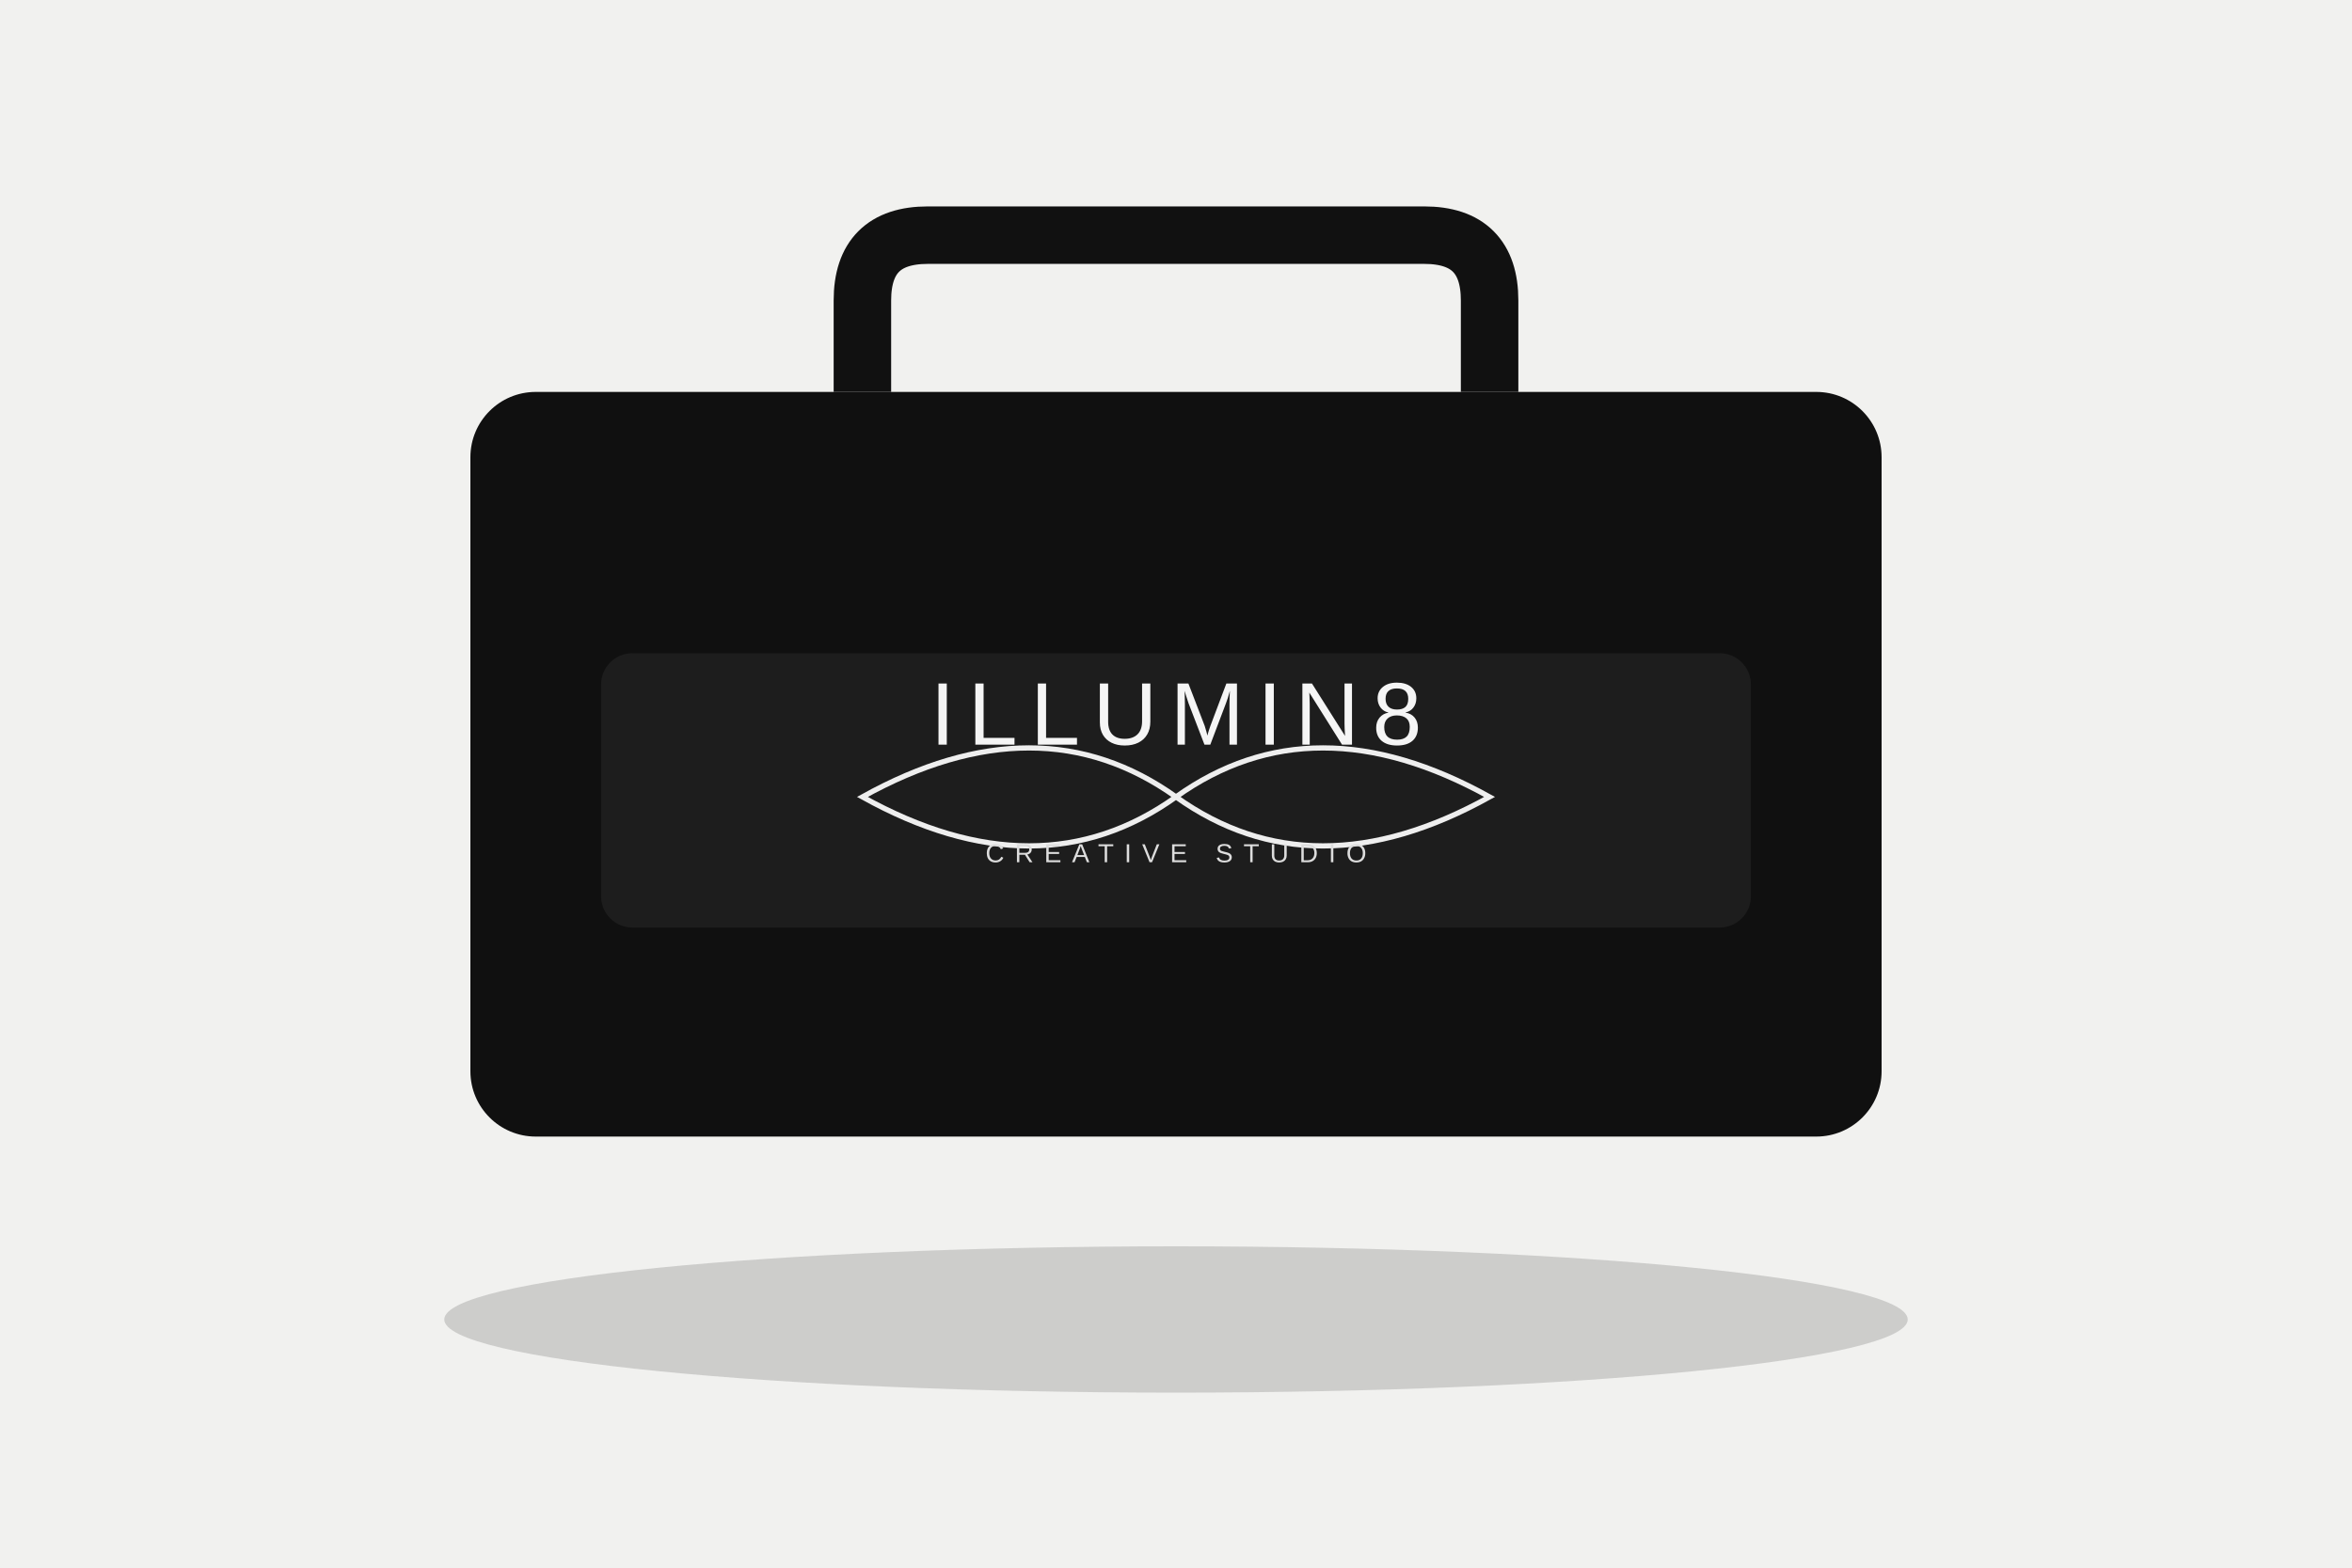
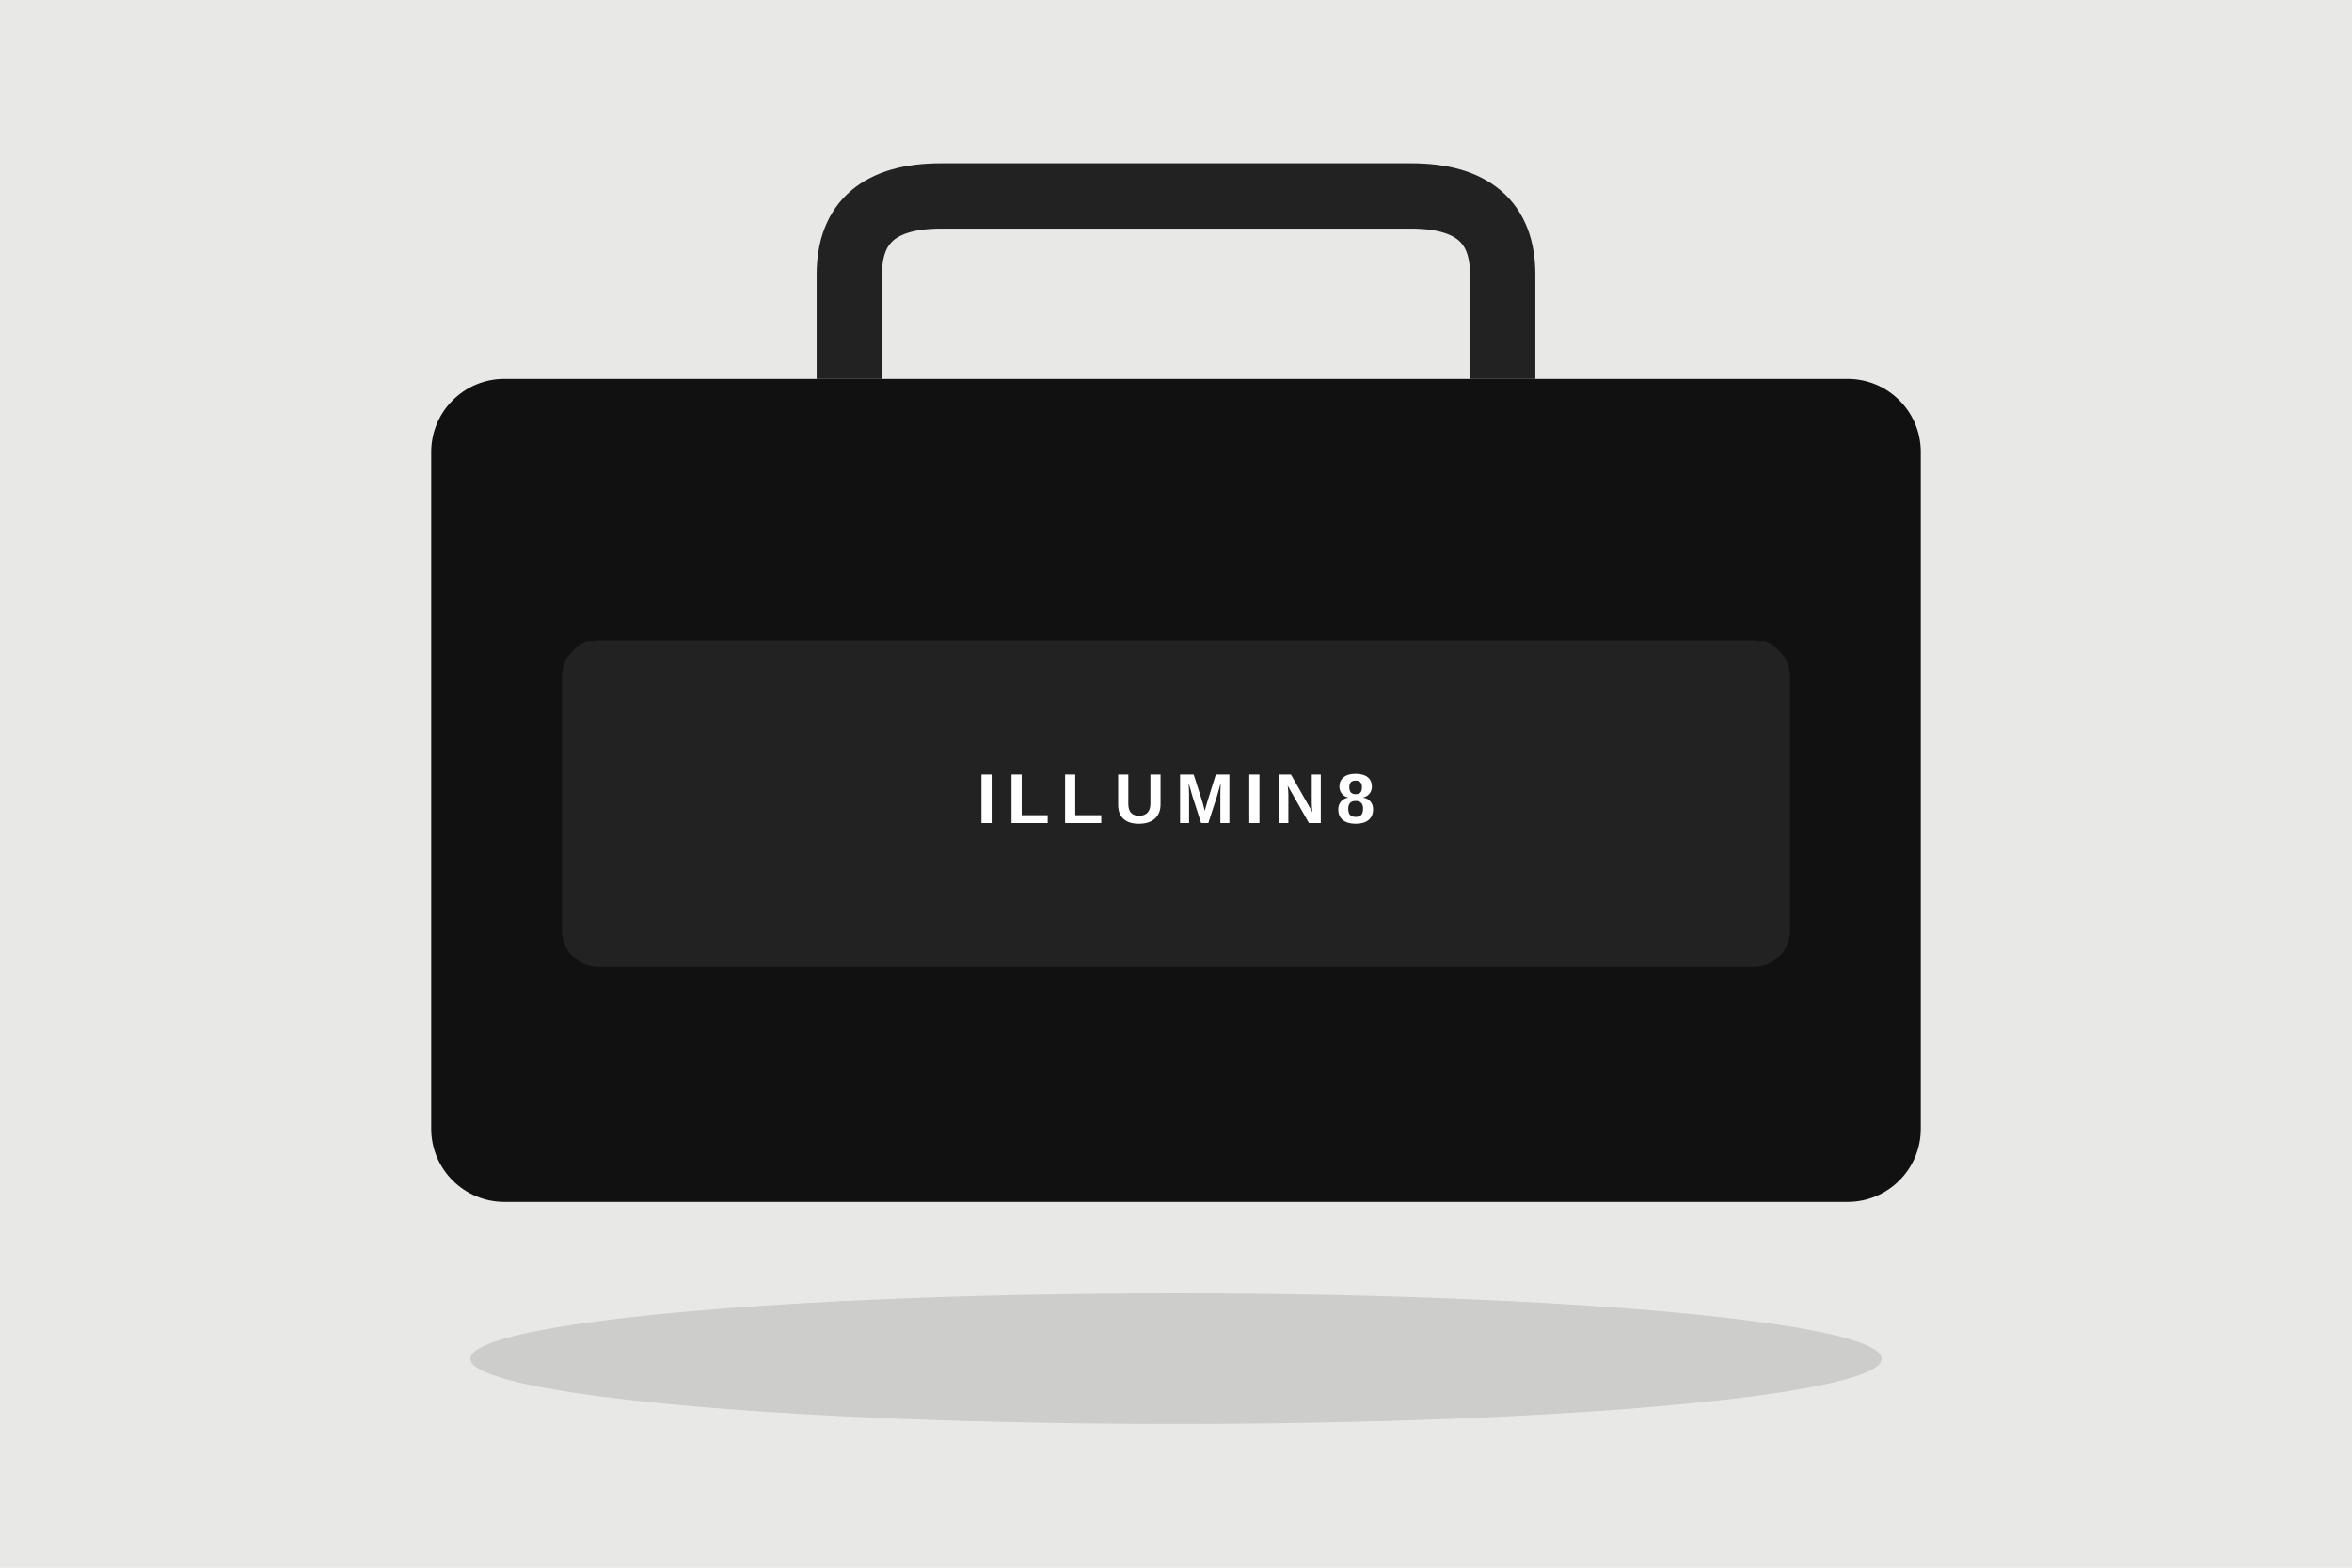
<svg xmlns="http://www.w3.org/2000/svg" viewBox="0 0 900 600">
-   <rect width="900" height="600" fill="#f1f1ef" />
-   <ellipse cx="450" cy="505" rx="280" ry="28" fill="#000" opacity=".15" />
-   <rect x="180" y="150" width="540" height="285" rx="25" fill="#101010" />
-   <path d="M330 150V115Q330 90 355 90H545Q570 90 570 115V150" fill="none" stroke="#111" stroke-width="22" />
-   <rect x="230" y="250" width="440" height="105" rx="12" fill="#1d1d1d" />
-   <g transform="translate(0,0)">
-     <text x="450" y="285" fill="#f5f5f5" font-family="Arial,sans-serif" font-size="34" letter-spacing="5" text-anchor="middle">ILLUMIN8</text>
-     <path d="M330 305 C375 280 415 280 450 305 C485 330 525 330 570 305 C525 280 485 280 450 305 C415 330 375 330 330 305Z" fill="none" stroke="#eee" stroke-width="2" />
-     <text x="450" y="330" fill="#ddd" font-family="Arial,sans-serif" font-size="10" letter-spacing="4" text-anchor="middle">CREATIVE STUDIO</text>
-   </g>
+   <rect width="900" height="600" fill="#e8e9e7" />
+   <ellipse cx="450" cy="520" rx="270" ry="25" fill="#000" opacity=".12" />
+   <rect x="165" y="145" width="570" height="315" rx="28" fill="#111" />
+   <path d="M325 145V105Q325 75 360 75H540Q575 75 575 105V145" fill="none" stroke="#222" stroke-width="25" />
+   <rect x="215" y="245" width="470" height="125" rx="14" fill="#222" />
+   <text x="450" y="315" text-anchor="middle" font-family="Arial,sans-serif" font-size="27" font-weight="700" letter-spacing="4" fill="#fff">ILLUMIN8</text>
</svg>
